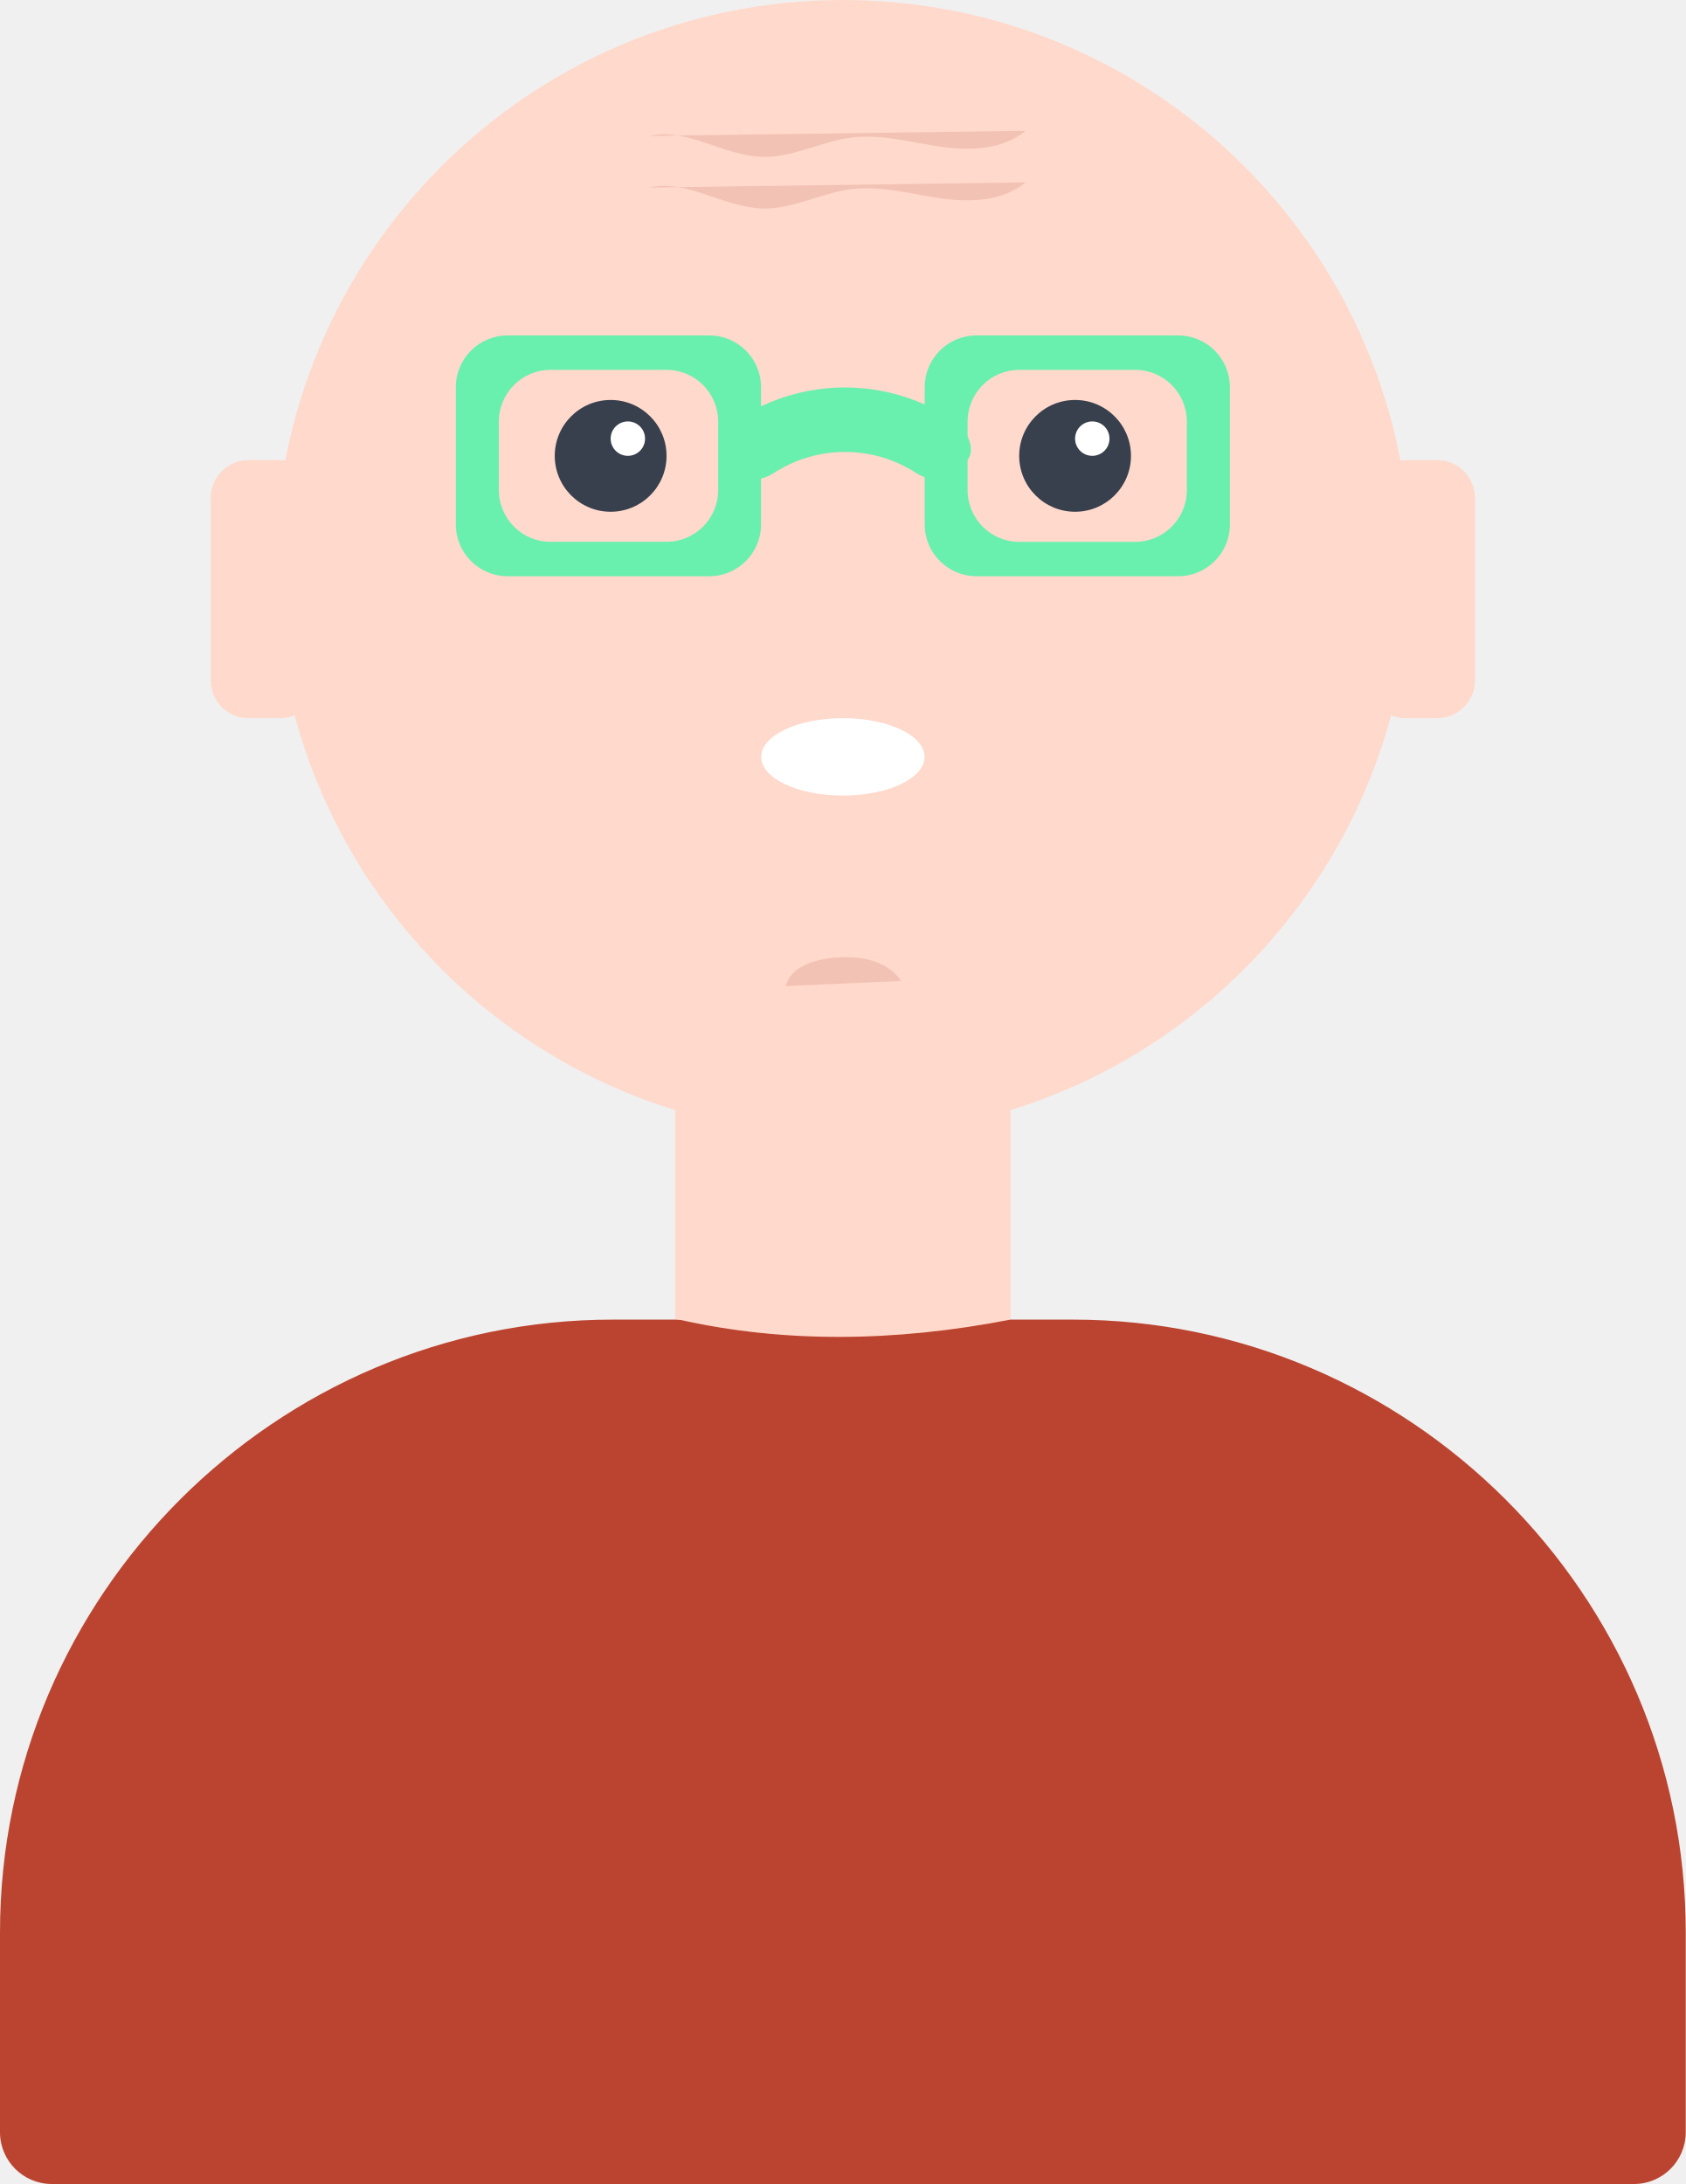
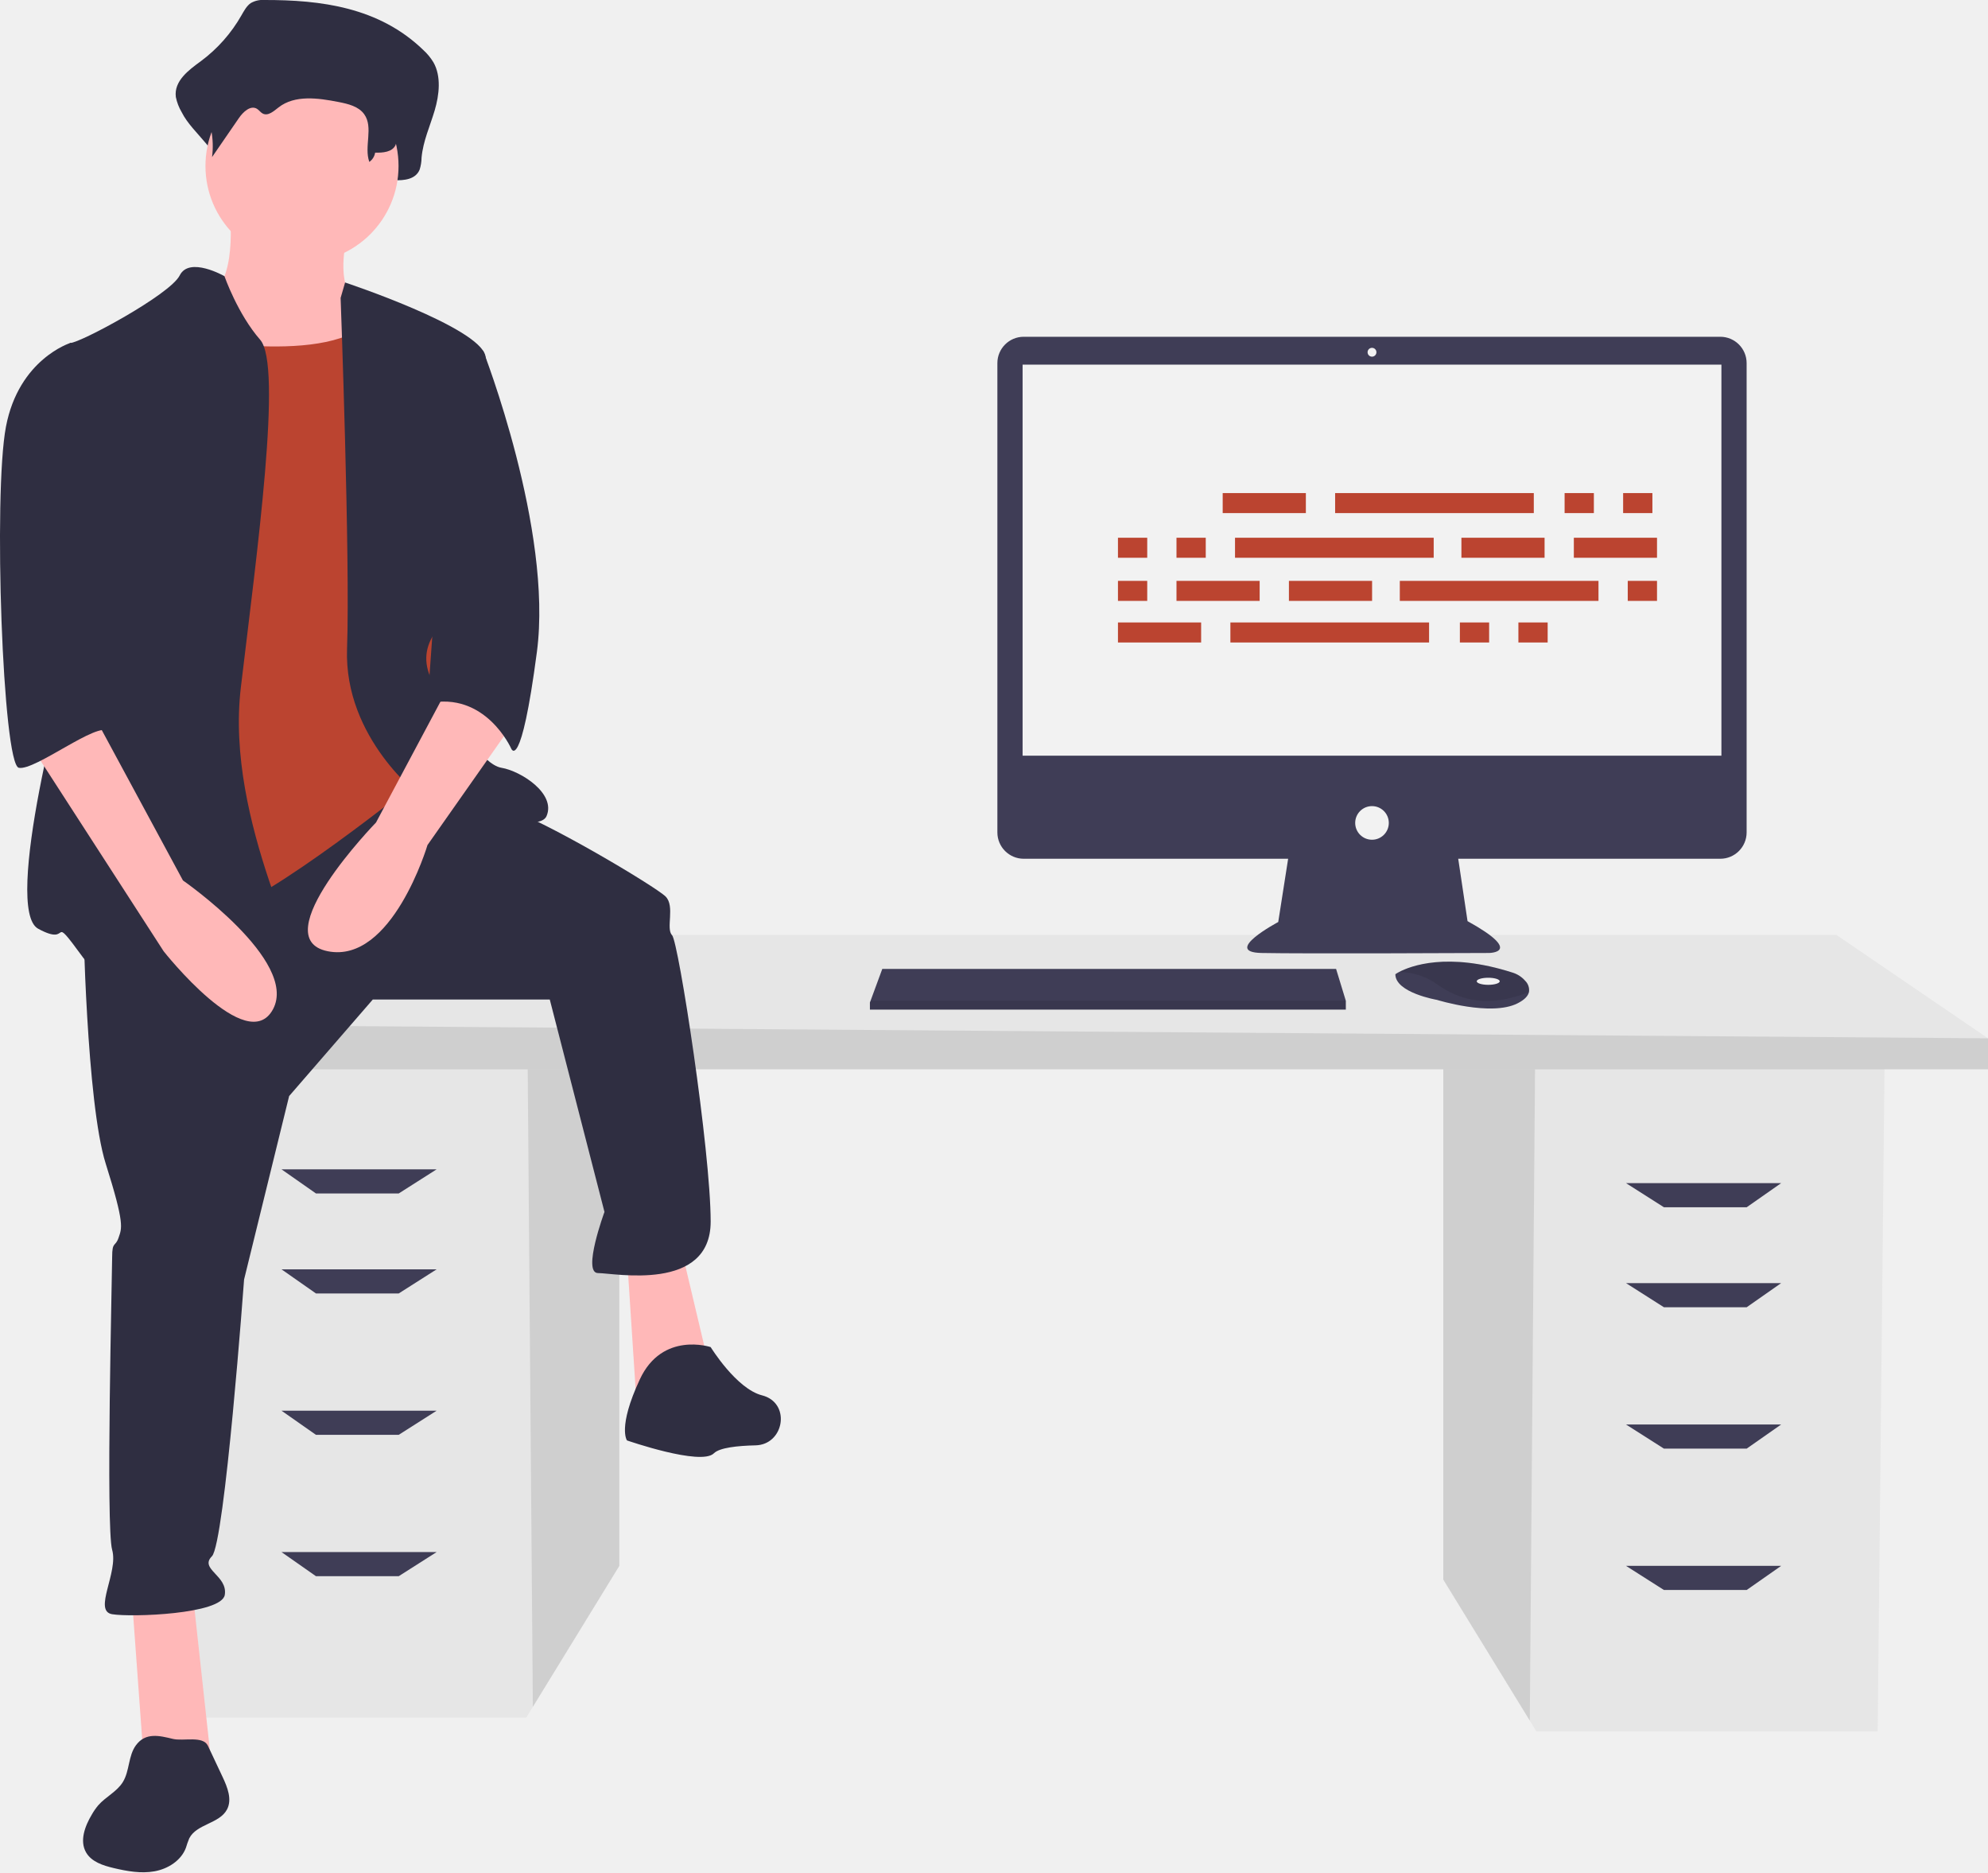
- <svg xmlns="http://www.w3.org/2000/svg" id="b368505d-30f3-440a-8098-d31d5babc981" data-name="Layer 1" width="534.14" height="692" viewBox="0 0 534.14 692">
-   <circle id="a334b1ca-40a8-46da-b3aa-ee84e59d0f08" data-name="319da30a-b754-4c25-967a-210e088b184d" cx="267.07" cy="179.86" r="179.86" fill="#ffd9cb" />
-   <path d="M625.89,343.82c0,6.77-11.59,12.26-25.89,12.26s-25.89-5.49-25.89-12.26S585.7,331.55,600,331.55,625.89,337,625.89,343.82Z" transform="translate(-332.93 -104)" fill="#fff" />
-   <circle cx="193.49" cy="144.44" r="17.71" fill="#383f4d" />
-   <circle cx="340.65" cy="144.44" r="17.71" fill="#383f4d" />
-   <circle cx="198.94" cy="138.98" r="5.45" fill="#fff" />
-   <circle cx="346.1" cy="138.98" r="5.45" fill="#fff" />
-   <path d="M706.28,210.28h-64a16.4,16.4,0,0,0-16.35,16.35v43.6a16.4,16.4,0,0,0,16.35,16.35h64a16.4,16.4,0,0,0,16.35-16.35v-43.6A16.4,16.4,0,0,0,706.28,210.28ZM709,259.34a16.4,16.4,0,0,1-16.35,16.35H655.87a16.4,16.4,0,0,1-16.35-16.35v-21.8a16.4,16.4,0,0,1,16.35-16.35h36.79A16.4,16.4,0,0,1,709,237.53Z" transform="translate(-332.93 -104)" fill="#69f0ae" />
-   <path d="M477.37,226.63v43.6a16.4,16.4,0,0,0,16.35,16.35h64a16.4,16.4,0,0,0,16.35-16.35v-43.6a16.4,16.4,0,0,0-16.35-16.35h-64A16.4,16.4,0,0,0,477.37,226.63ZM491,237.53a16.4,16.4,0,0,1,16.35-16.35h36.79a16.4,16.4,0,0,1,16.35,16.35v21.8a16.4,16.4,0,0,1-16.35,16.35h-36.8A16.4,16.4,0,0,1,491,259.34Z" transform="translate(-332.93 -104)" fill="#69f0ae" />
-   <path d="M623.31,253.92a41.48,41.48,0,0,0-45.26,0c-3.78,2.42-8.93,2.93-12,.11l-3.85-3.85c-3-2.78-1.31-9.51,4.65-13.39a62,62,0,0,1,67.59,0c6,3.88,7.68,10.62,4.65,13.39L635.28,254C632.25,256.84,627.1,256.34,623.31,253.92Z" transform="translate(-332.93 -104)" fill="#69f0ae" />
-   <path d="M581.91,416.44c1.36-5.54,7.84-8,13.5-8.76,8.4-1.17,18.36,0,23,7.13" transform="translate(-332.93 -104)" fill="#bf655b" opacity="0.2" style="isolation:isolate" />
-   <rect x="433.3" y="145.8" width="34.06" height="81.76" rx="12" fill="#ffd9cb" />
-   <rect x="66.77" y="145.79" width="34.06" height="81.76" rx="12" fill="#ffd9cb" />
-   <path d="M546.69,544.249,653.14,544.12V448.74a16.4,16.4,0,0,0-16.35-16.35h-73.58a16.4,16.4,0,0,0-16.35,16.35v95.38" transform="translate(-332.93 -104)" fill="#ffd9cb" />
-   <path d="M538.74,147.07c12-2.69,23.59,6.36,35.87,6.64,9.59.22,18.5-4.92,28-6.12s18.78,1.5,28.15,2.86,19.82,1.07,27.1-5" transform="translate(-332.93 -104)" fill="#bf655b" opacity="0.2" style="isolation:isolate" />
-   <path d="M538.74,163.42c12-2.69,23.59,6.36,35.87,6.64,9.59.22,18.5-4.92,28-6.12s18.78,1.5,28.15,2.86,19.82,1.07,27.1-5" transform="translate(-332.93 -104)" fill="#bf655b" opacity="0.2" style="isolation:isolate" />
-   <path d="M546.69,544.249" transform="translate(-332.93 -104)" fill="#ffd9cb" />
-   <path d="M546.86,522.12H527.09c-106.79,0-194.16,87.37-194.16,194.16v63.37A16.4,16.4,0,0,0,349.28,796H850.72a16.4,16.4,0,0,0,16.35-16.35V716.28C867.07,609.49,779.7,522.12,672.91,522.12l-19.77,0c-37.026,7.187-71.886,7.37-104.45.129" transform="translate(-332.93 -104)" fill="#bb4430" />
+ <svg xmlns="http://www.w3.org/2000/svg" id="b52d7e2d-d80f-4111-b6ed-d15502ee1edd" data-name="Layer 1" width="711.188" height="669.683" viewBox="0 0 711.188 669.683">
+   <polygon points="516.326 380.018 516.326 565.013 547.27 615.443 549.625 619.279 671.722 619.279 674.189 380.018 516.326 380.018" fill="#e6e6e6" />
+   <polygon points="516.326 380.018 516.326 565.013 547.27 615.443 549.169 380.018 516.326 380.018" opacity="0.1" />
+   <polygon points="221.566 375.084 221.566 560.08 190.622 610.51 188.267 614.345 66.17 614.345 63.703 375.084 221.566 375.084" fill="#e6e6e6" />
+   <polygon points="221.566 375.084 221.566 560.08 190.622 610.51 188.723 375.084 221.566 375.084" opacity="0.1" />
+   <polygon points="711.188 371.385 711.188 382.484 47.67 382.484 47.67 366.451 109.335 334.385 656.923 334.385 711.188 371.385" fill="#e6e6e6" />
+   <polygon points="711.188 371.385 711.188 382.484 47.67 382.484 47.67 366.451 711.188 371.385" opacity="0.1" />
+   <polygon points="142.635 426.883 113.035 426.883 100.702 418.25 156.201 418.25 142.635 426.883" fill="#3f3d56" />
+   <polygon points="142.635 462.649 113.035 462.649 100.702 454.016 156.201 454.016 142.635 462.649" fill="#3f3d56" />
+   <polygon points="142.635 513.215 113.035 513.215 100.702 504.581 156.201 504.581 142.635 513.215" fill="#3f3d56" />
+   <polygon points="142.635 563.78 113.035 563.78 100.702 555.147 156.201 555.147 142.635 563.78" fill="#3f3d56" />
+   <polygon points="595.257 431.816 624.857 431.816 637.19 423.183 581.691 423.183 595.257 431.816" fill="#3f3d56" />
+   <polygon points="595.257 467.582 624.857 467.582 637.19 458.949 581.691 458.949 595.257 467.582" fill="#3f3d56" />
+   <polygon points="595.257 518.148 624.857 518.148 637.19 509.515 581.691 509.515 595.257 518.148" fill="#3f3d56" />
+   <polygon points="595.257 568.713 624.857 568.713 637.19 560.08 581.691 560.08 595.257 568.713" fill="#3f3d56" />
+   <path d="M859.82,235.615H610.634a9.423,9.423,0,0,0-9.424,9.424V412.897a9.423,9.423,0,0,0,9.424,9.424h94.593l-3.544,22.626s-20.253,10.759-6.013,11.076,81.328,0,81.328,0,12.974,0-7.595-11.392l-3.334-22.31h93.75a9.423,9.423,0,0,0,9.424-9.424V245.039A9.423,9.423,0,0,0,859.82,235.615Z" transform="translate(-244.406 -115.1587)" fill="#3f3d56" />
+   <rect x="365.823" y="130.424" width="249.996" height="139.871" fill="#f2f2f2" />
+   <circle cx="490.821" cy="125.994" r="1.582" fill="#f2f2f2" />
+   <circle cx="490.821" cy="294.346" r="6.013" fill="#f2f2f2" />
+   <polygon points="481.452 357.952 481.452 361.117 311.202 361.117 311.202 358.585 311.436 357.952 315.632 346.56 477.971 346.56 481.452 357.952" fill="#3f3d56" />
+   <path d="M791.376,470.013c-.31,1.326-1.481,2.725-4.127,4.047-9.493,4.747-28.797-1.266-28.797-1.266s-14.873-2.532-14.873-9.177a11.866,11.866,0,0,1,1.304-.775c3.991-2.112,17.225-7.322,40.691.221a9.786,9.786,0,0,1,4.46,2.923A4.667,4.667,0,0,1,791.376,470.013Z" transform="translate(-244.406 -115.1587)" fill="#3f3d56" />
+   <path d="M791.376,470.013c-11.62,4.452-21.977,4.785-32.607-2.598a23.343,23.343,0,0,0-13.886-4.573c3.991-2.112,17.225-7.322,40.691.221a9.786,9.786,0,0,1,4.46,2.923A4.667,4.667,0,0,1,791.376,470.013Z" transform="translate(-244.406 -115.1587)" opacity="0.1" />
+   <ellipse cx="532.4" cy="350.99" rx="4.114" ry="1.266" fill="#f2f2f2" />
+   <polygon points="481.452 357.952 481.452 361.117 311.202 361.117 311.202 358.585 311.436 357.952 481.452 357.952" opacity="0.1" />
+   <path d="M339.068,115.159a8.554,8.554,0,0,0-4.961,1.108c-1.476,1.011-2.406,2.782-3.356,4.429a52.986,52.986,0,0,1-14.434,16.305c-4.289,3.142-9.742,7.06-9.008,12.853a17.372,17.372,0,0,0,2.091,5.426c3.957,7.987,14.754,14.159,13.692,23.273,3.931-6.581-1.327-9.835,2.604-16.416,1.872-3.134,5.124-6.672,7.951-4.704.946.659,1.568,1.841,2.553,2.419,2.351,1.38,4.853-1.258,6.934-3.126,7.177-6.443,17.383-4.755,26.314-2.747,4.216.948,8.847,2.191,11.34,6.221,3.277,5.298-3.113,11.02-4.728,17.01a3.264,3.264,0,0,0,3.503,4.062c2.68-.264,5.854-.481,6.013-1.657,3.372.12,7.503-.262,8.947-3.772a14.762,14.762,0,0,0,.693-4.293c.53-5.897,3.033-11.277,4.691-16.89s2.379-12.191-.419-17.167a19.864,19.864,0,0,0-3.666-4.456C379.94,117.67,359.063,115.136,339.068,115.159Z" transform="translate(-244.406 -115.1587)" fill="#2f2e41" />
+   <path d="M326.544,190.064s3.453,28.778-9.209,31.081,11.511,41.441,11.511,41.441l57.557,6.907-13.814-46.045s-9.209-3.453-3.453-26.476S326.544,190.064,326.544,190.064Z" transform="translate(-244.406 -115.1587)" fill="#ffb8b8" />
+   <polygon points="47.028 569.318 51.633 632.631 75.806 632.631 68.9 569.318 47.028 569.318" fill="#ffb8b8" />
+   <polygon points="224.303 449.6 227.756 502.552 254.233 491.041 243.872 447.298 224.303 449.6" fill="#ffb8b8" />
+   <path d="M274.167,442.738s1.151,66.766,8.058,88.637,5.756,23.023,4.605,26.476-2.302,1.151-2.302,6.907-2.302,96.695,0,104.753-6.907,21.872,0,23.023,39.139,0,40.29-6.907-9.209-9.209-4.605-13.814,11.511-98.998,11.511-98.998l16.116-65.615,29.93-34.534H441.082l19.569,75.975s-8.058,21.872-2.302,21.872,40.29,6.907,40.29-18.418S487.127,451.947,484.825,449.645s1.151-10.36-2.302-13.814-43.743-27.627-58.708-32.232S387.857,393.515,387.857,393.515Z" transform="translate(-244.406 -115.1587)" fill="#2f2e41" />
+   <path d="M498.639,596.991s-17.267-5.756-25.325,11.511-4.605,21.872-4.605,21.872,26.476,9.209,31.081,4.605c2.003-2.003,8.365-2.699,14.913-2.846,9.973-.224,12.626-14.333,3.207-17.619q-.421-.147-.853-.255C507.848,611.955,498.639,596.991,498.639,596.991Z" transform="translate(-244.406 -115.1587)" fill="#2f2e41" />
+   <circle cx="108.038" cy="59.365" r="34.534" fill="#ffb8b8" />
+   <path d="M307.55,235.534s56.406,11.511,70.219-6.907,19.569,51.801,19.569,51.801l6.907,73.673-10.36,40.29s-54.103,43.743-71.37,47.197-43.743,5.756-43.743,5.756,8.058-127.776,8.058-130.078S307.55,235.534,307.55,235.534Z" transform="translate(-244.406 -115.1587)" fill="#bb4430" />
+   <path d="M324.704,213.945s-12.55-7.189-16.003-.282S273.016,237.836,269.562,237.836s6.907,95.544,2.302,107.056S245.389,440.436,258.051,447.343s3.453-6.907,16.116,10.36,74.824,17.267,78.277,10.36-27.627-58.708-21.872-107.056,14.965-115.114,6.907-124.323S324.704,213.945,324.704,213.945Z" transform="translate(-244.406 -115.1587)" fill="#2f2e41" />
+   <path d="M366.258,221.72l1.603-5.518s47.895,15.878,50.198,26.238,1.151,82.882-6.907,88.637-19.569,14.965-11.511,28.778,17.267,28.778,24.174,29.93,19.569,9.209,16.116,17.267-44.894-6.907-44.894-6.907-27.627-20.72-26.476-52.952S366.258,221.72,366.258,221.72Z" transform="translate(-244.406 -115.1587)" fill="#2f2e41" />
+   <path d="M406.548,357.554l-27.627,51.801s-40.29,41.441-17.267,46.045,35.685-37.987,35.685-37.987l29.93-42.592Z" transform="translate(-244.406 -115.1587)" fill="#ffb8b8" />
+   <path d="M340.75,124.195a7.838,7.838,0,0,0-4.039.783,9.413,9.413,0,0,0-2.732,3.131,39.773,39.773,0,0,1-11.75,11.524c-3.491,2.221-7.93,4.99-7.333,9.084a11.359,11.359,0,0,0,1.702,3.835,30.163,30.163,0,0,1,3.665,18.801l9.6-13.954c1.524-2.215,4.171-4.715,6.472-3.324.77.466,1.276,1.301,2.078,1.71,1.914.975,3.95-.889,5.644-2.21,5.842-4.554,14.15-3.361,21.421-1.942,3.432.67,7.202,1.549,9.231,4.397,3.372,4.733-.149,11.572,1.819,17.04a5.023,5.023,0,0,0,2.079-3.317c2.745.085,6.107-.185,7.283-2.666a9.188,9.188,0,0,0,.564-3.034c.432-4.168,2.469-7.971,3.819-11.938s1.937-8.616-.341-12.133a14.681,14.681,0,0,0-2.984-3.149C374.022,125.97,357.027,124.178,340.75,124.195Z" transform="translate(-244.406 -115.1587)" fill="#2f2e41" />
+   <path d="M406.548,237.836l10.725,2.847s24.96,63.919,19.204,107.662-9.209,34.534-9.209,34.534-9.209-20.72-29.93-16.116Z" transform="translate(-244.406 -115.1587)" fill="#2f2e41" />
+   <path d="M293.029,739.422c-2.776,3.772-2.219,9.165-4.678,13.151-2.131,3.455-6.148,5.267-8.814,8.329a22.326,22.326,0,0,0-2.266,3.26c-2.473,4.143-4.483,9.452-2.048,13.616,1.959,3.35,6.078,4.66,9.855,5.552,4.774,1.128,9.734,2.031,14.564,1.169s9.549-3.819,11.271-8.412a32.5,32.5,0,0,1,1.205-3.401c2.617-5.153,10.827-5.209,13.506-10.33,1.875-3.584.151-7.916-1.571-11.576l-5.261-11.177c-1.746-3.709-8.824-1.576-12.513-2.465C301.465,735.978,296.491,734.701,293.029,739.422Z" transform="translate(-244.406 -115.1587)" fill="#2f2e41" />
+   <path d="M254.598,380.577l48.348,74.824s29.93,37.987,39.139,20.72-32.232-46.045-32.232-46.045L278.772,372.519Z" transform="translate(-244.406 -115.1587)" fill="#ffb8b8" />
+   <path d="M278.772,240.138,269.562,237.836s-18.418,5.756-23.023,29.93-1.151,120.869,4.605,122.02,28.427-16.837,32.056-13.023-7.882-15.756-4.429-26.116S278.772,240.138,278.772,240.138Z" transform="translate(-244.406 -115.1587)" fill="#2f2e41" />
+   <g id="f3c2397c-d780-4cc6-97d8-1503d8277a2c" data-name="Group 13">
+     <rect id="ad41612f-86f7-46b2-a964-3a5da7bcf3cf" data-name="Rectangle 55" x="437.407" y="176.363" width="29.752" height="7.163" fill="#bb4430" />
+     <rect id="b9a0b375-cc2a-4c59-8850-661af54e4f62" data-name="Rectangle 56" x="559.722" y="176.363" width="10.468" height="7.163" fill="#bb4430" />
+     <rect id="e174c2ab-9bc5-41ec-b37c-b06fbf8a9878" data-name="Rectangle 57" x="580.659" y="176.363" width="10.468" height="7.163" fill="#bb4430" />
+     <rect id="ba2479ac-4c7d-43b4-a028-73b1e20e4002" data-name="Rectangle 58" x="477.628" y="176.363" width="71.075" height="7.163" fill="#bb4430" />
+     <rect id="ac60ef86-00f2-480b-8171-28b6fdfc1958" data-name="Rectangle 59" x="399.941" y="222.644" width="29.752" height="7.163" fill="#bb4430" />
+     <rect id="b3d8298d-cd65-487a-8b19-4cee946356e7" data-name="Rectangle 60" x="522.256" y="222.644" width="10.468" height="7.163" fill="#bb4430" />
+     <rect id="ed27f15f-f0c4-4569-8330-a6688f8e356c" data-name="Rectangle 61" x="543.193" y="222.644" width="10.468" height="7.163" fill="#bb4430" />
+     <rect id="f685c005-adaf-4d60-acda-005b037d82a6" data-name="Rectangle 62" x="440.162" y="222.644" width="71.075" height="7.163" fill="#bb4430" />
+     <rect id="eca7c7fc-83f8-48ca-a588-6606db47af3f" data-name="Rectangle 63" x="522.807" y="192.341" width="29.752" height="7.163" fill="#bb4430" />
+     <rect id="a71b5b2f-f8b9-481d-a301-5e3357e5fe42" data-name="Rectangle 64" x="563.028" y="192.341" width="29.752" height="7.163" fill="#bb4430" />
+     <rect id="abb3a25a-f854-41fc-8391-e6ad9fbe2417" data-name="Rectangle 66" x="399.941" y="192.341" width="10.468" height="7.163" fill="#bb4430" />
+     <rect id="add2b425-b775-4eb5-9c25-8c4c14f957c9" data-name="Rectangle 67" x="420.878" y="192.341" width="10.468" height="7.163" fill="#bb4430" />
+     <rect id="b7159612-3b84-4b0b-a885-612eaab04c06" data-name="Rectangle 68" x="441.815" y="192.341" width="71.075" height="7.163" fill="#bb4430" />
+     <rect id="edfc7301-4de5-47dc-80e2-1ae2da982d6d" data-name="Rectangle 69" x="461.099" y="207.768" width="29.752" height="7.163" fill="#bb4430" />
+     <rect id="e1009f91-6275-4375-80fa-0d778e331fdc" data-name="Rectangle 70" x="420.878" y="207.768" width="29.752" height="7.163" fill="#bb4430" />
+     <rect id="a060fb9f-1f1a-4862-9a69-16dd49199e18" data-name="Rectangle 71" x="399.941" y="207.768" width="10.468" height="7.163" fill="#bb4430" />
+     <rect id="b6754d5f-104f-449c-b9a9-cf9ac82bf5fe" data-name="Rectangle 73" x="582.312" y="207.768" width="10.468" height="7.163" fill="#bb4430" />
+     <rect id="e6ed1ccd-2cfd-450f-a339-07df3a1ee6bb" data-name="Rectangle 74" x="500.768" y="207.768" width="71.075" height="7.163" fill="#bb4430" />
+   </g>
</svg>
